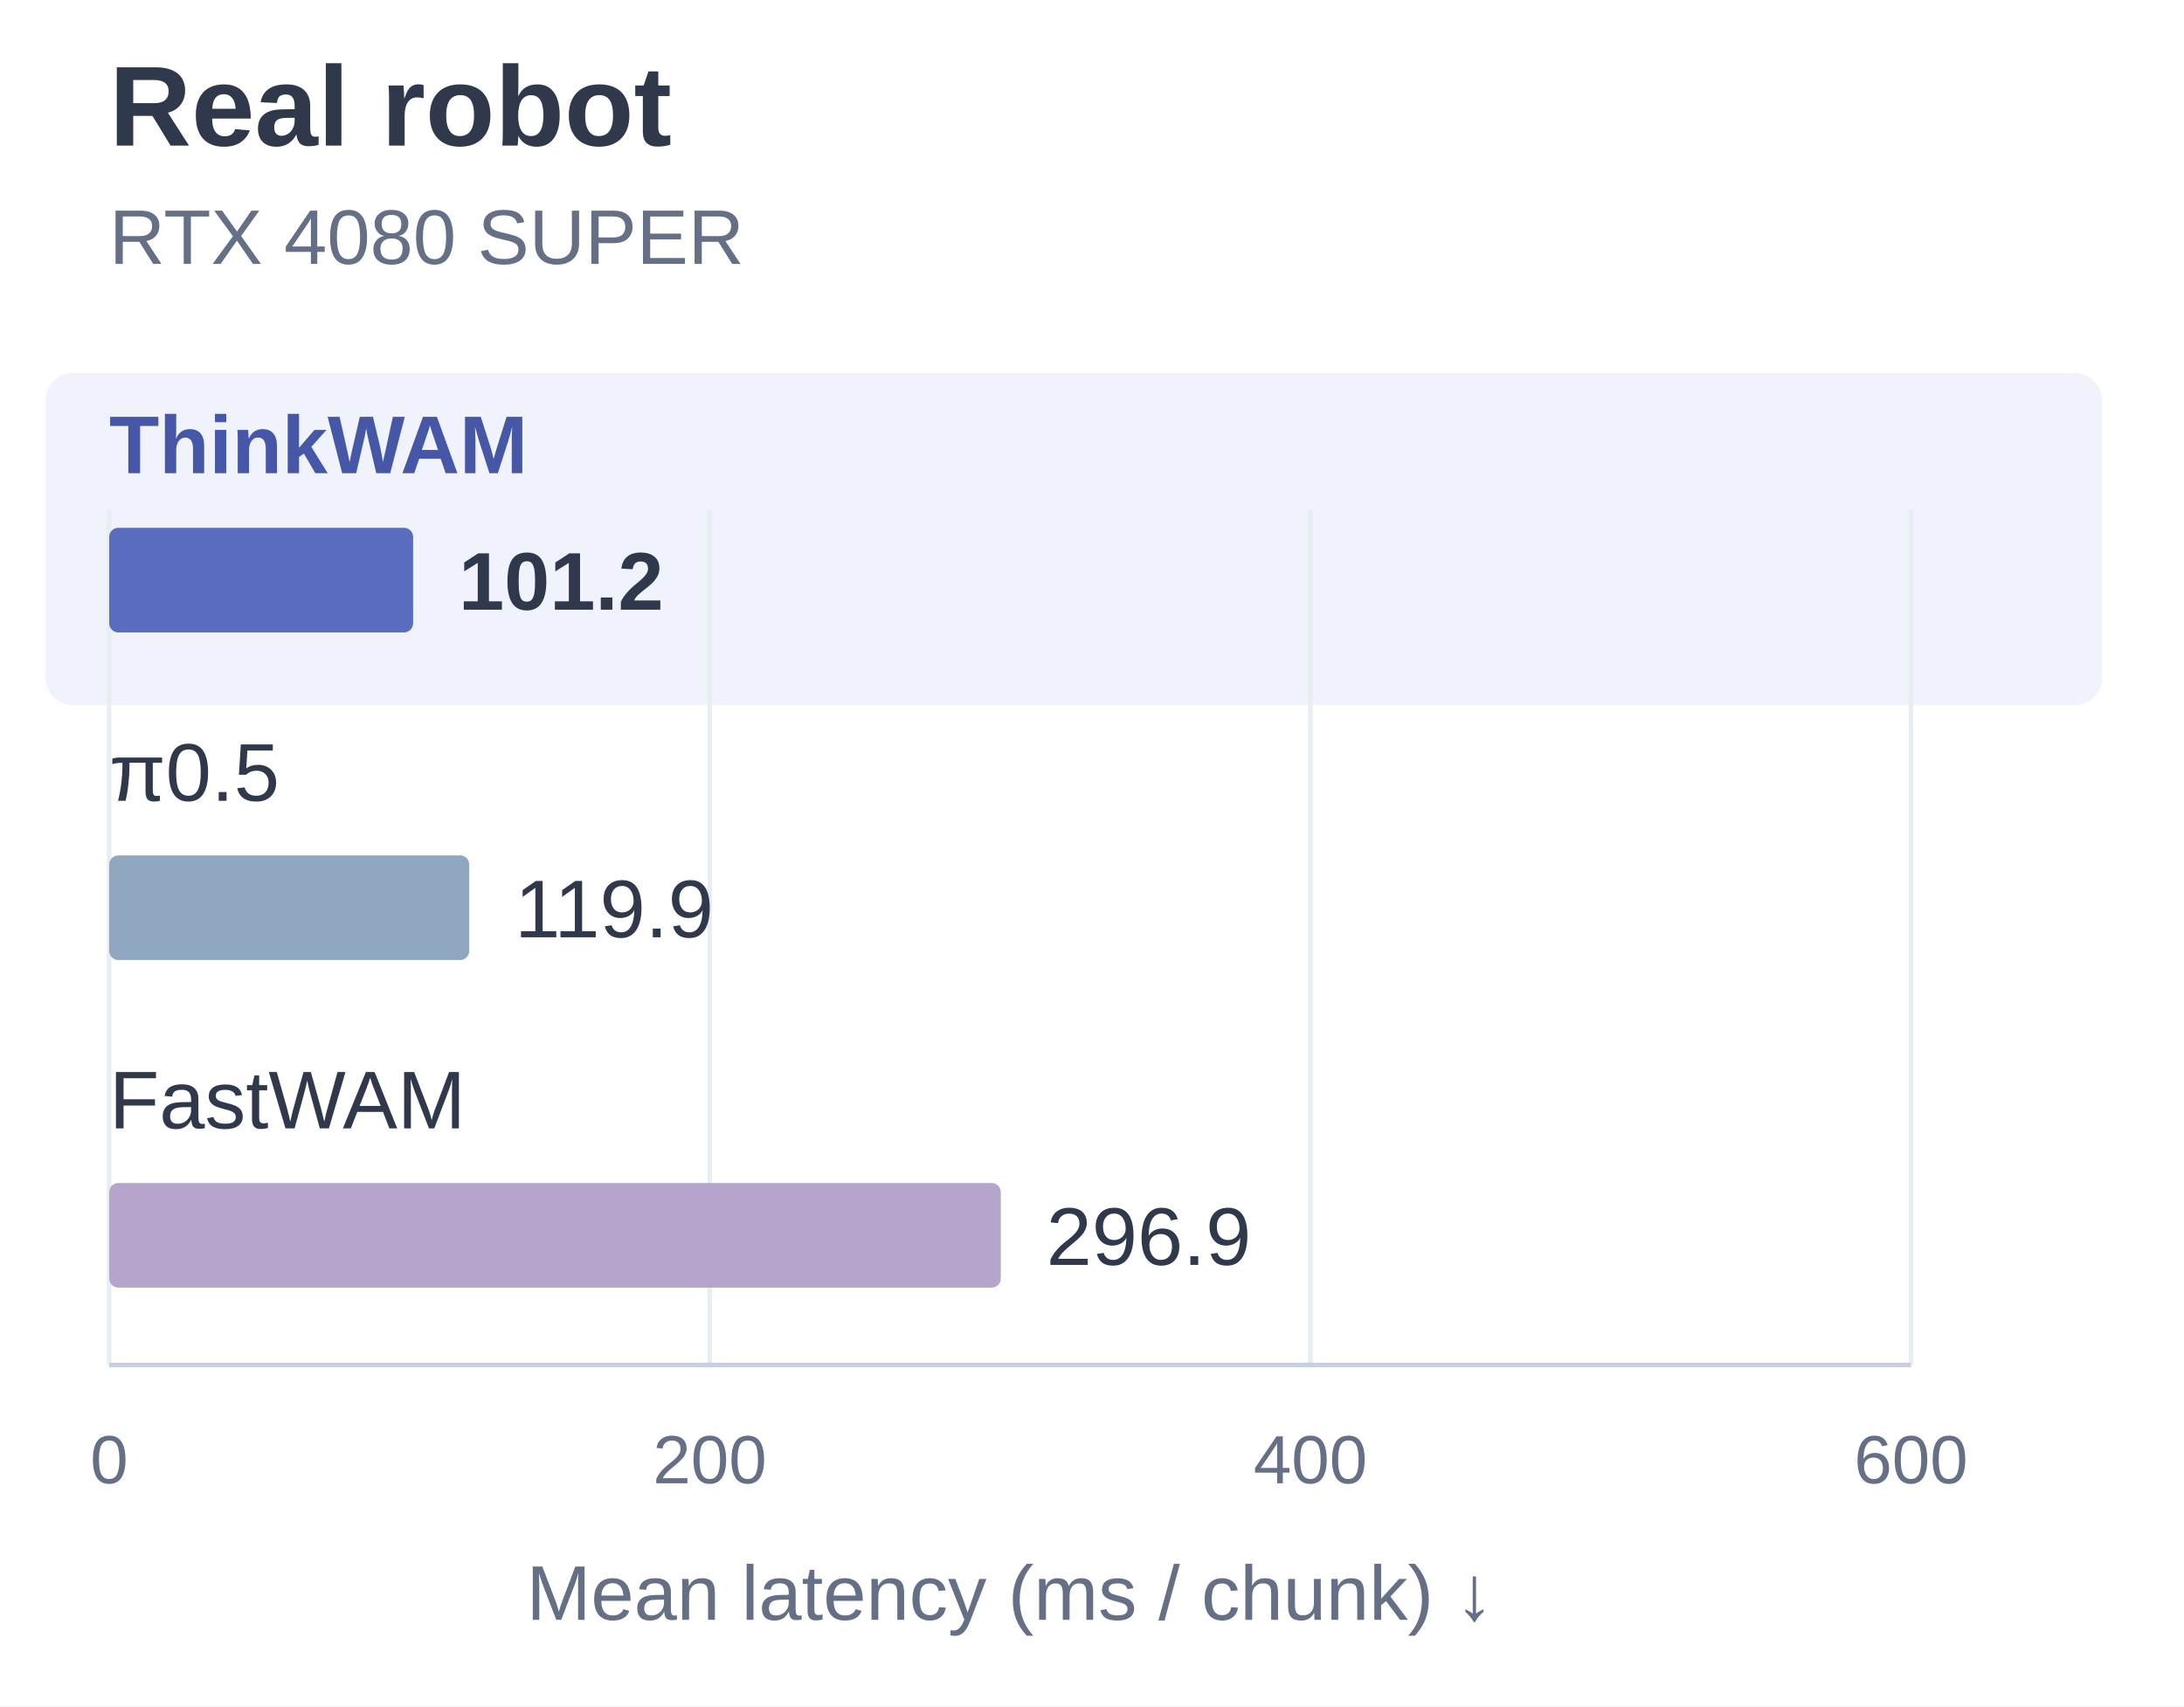
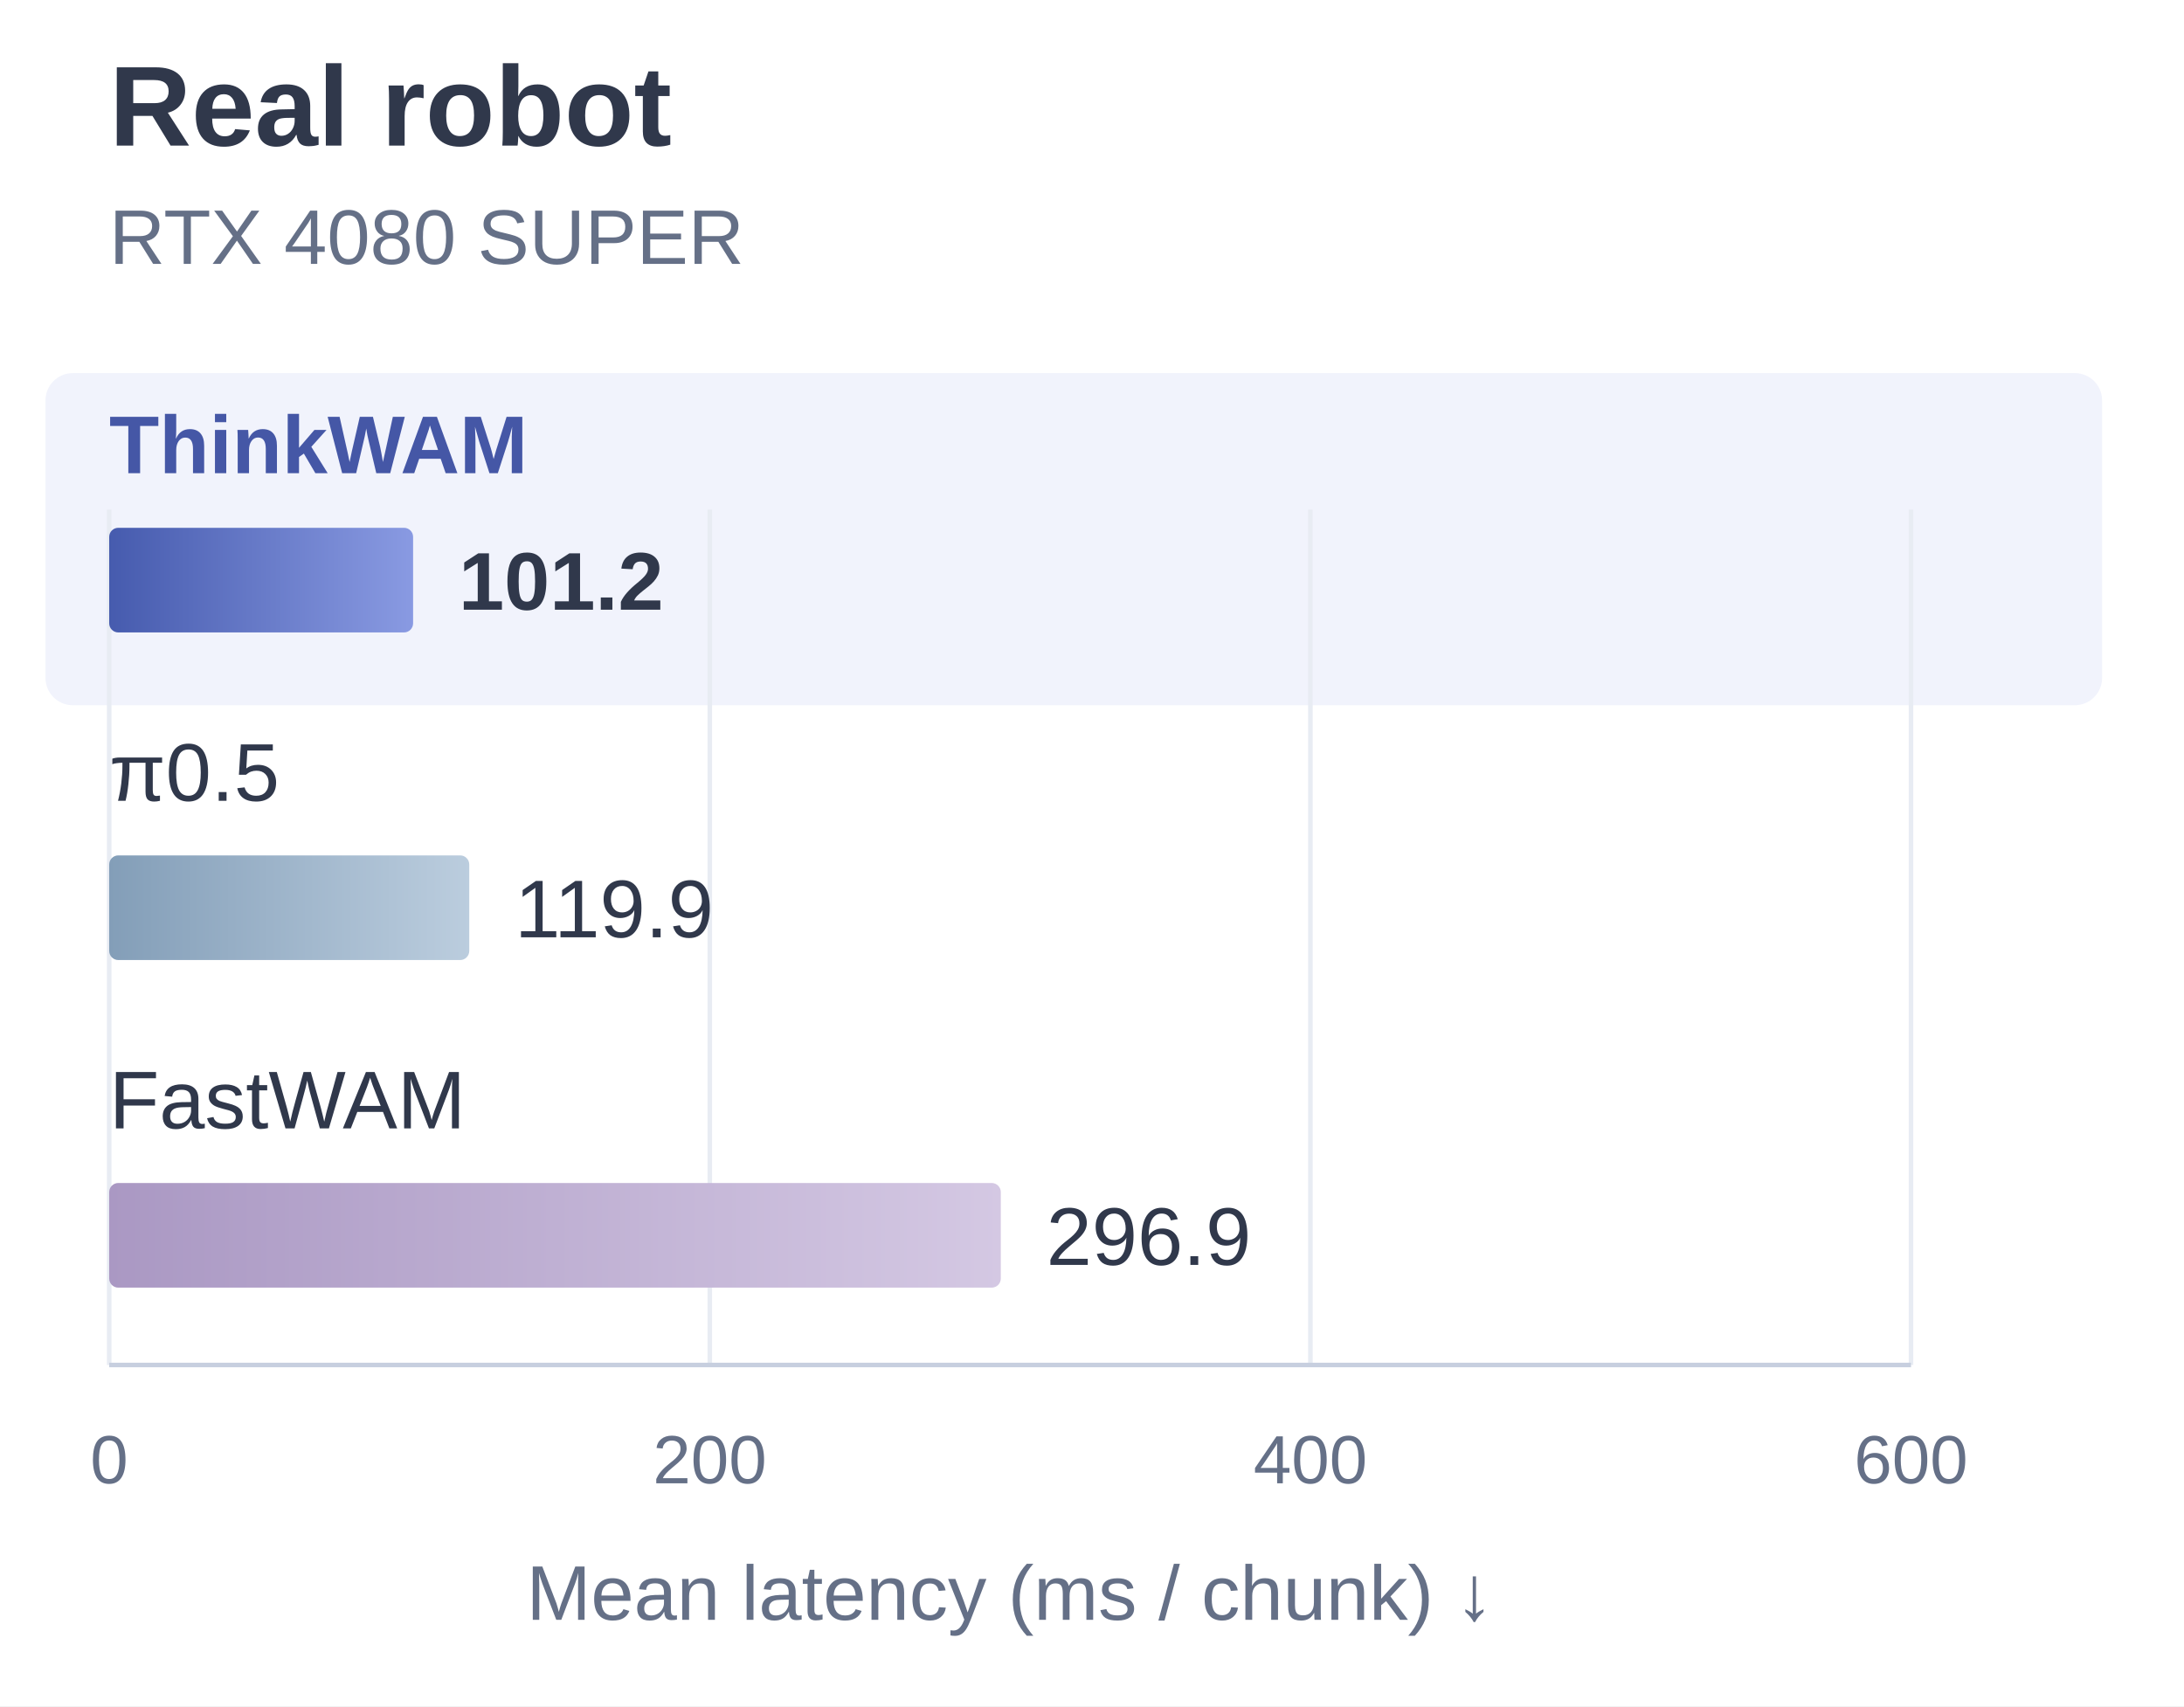
<svg xmlns="http://www.w3.org/2000/svg" width="480" height="375" viewBox="0 0 480 375" role="img" aria-labelledby="chart-title chart-desc">
+   <defs>
+     <linearGradient id="bar-ours" x1="0" y1="0" x2="1" y2="0">
+       <stop offset="0" stop-color="#465BAE" />
+       <stop offset="1" stop-color="#899AE2" />
+     </linearGradient>
+     <linearGradient id="bar-pi" x1="0" y1="0" x2="1" y2="0">
+       <stop offset="0" stop-color="#839EB8" />
+       <stop offset="1" stop-color="#BBCDDE" />
+     </linearGradient>
+     <linearGradient id="bar-fast" x1="0" y1="0" x2="1" y2="0">
+       <stop offset="0" stop-color="#AA98C3" />
+       <stop offset="1" stop-color="#D4C8E3" />
+     </linearGradient>
+   </defs>
  <style>text{font-family:Arial,Helvetica,sans-serif;font-variant-numeric:tabular-nums}</style>
  <rect width="480" height="375" fill="#FFFFFF" />
  <text x="24" y="32" font-size="25" font-weight="650" fill="#30384B" text-anchor="start">Real robot</text>
  <text x="24" y="58" font-size="17" font-weight="400" fill="#657087" text-anchor="start">RTX 4080 SUPER</text>
  <rect x="10" y="82" width="452" height="73" rx="6" fill="#F1F3FC" />
  <line x1="24" y1="112" x2="24" y2="300" stroke="#E8ECF3" stroke-width="1" />
  <text x="24" y="326" font-size="15" font-weight="400" fill="#657087" text-anchor="middle">0</text>
  <line x1="156" y1="112" x2="156" y2="300" stroke="#E8ECF3" stroke-width="1" />
  <text x="156" y="326" font-size="15" font-weight="400" fill="#657087" text-anchor="middle">200</text>
  <line x1="288" y1="112" x2="288" y2="300" stroke="#E8ECF3" stroke-width="1" />
  <text x="288" y="326" font-size="15" font-weight="400" fill="#657087" text-anchor="middle">400</text>
  <line x1="420" y1="112" x2="420" y2="300" stroke="#E8ECF3" stroke-width="1" />
  <text x="420" y="326" font-size="15" font-weight="400" fill="#657087" text-anchor="middle">600</text>
  <text x="24" y="104" font-size="18" font-weight="650" fill="#4557A6" text-anchor="start">ThinkWAM</text>
-   <rect data-method="ThinkWAM" data-value="101.2" x="24" y="116" width="66.792" height="23" rx="2" fill="#596CC0" />
+   <rect data-method="ThinkWAM" data-value="101.2" x="24" y="116" width="66.792" height="23" rx="2" fill="url(#bar-ours)" />
  <text x="100.792" y="134" font-size="18" font-weight="650" fill="#30384B" text-anchor="start">101.2</text>
  <text x="24" y="176" font-size="18" font-weight="400" fill="#30384B" text-anchor="start">π0.5</text>
-   <rect data-method="π0.5" data-value="119.9" x="24" y="188" width="79.134" height="23" rx="2" fill="#8FA8BF" />
+   <rect data-method="π0.5" data-value="119.9" x="24" y="188" width="79.134" height="23" rx="2" fill="url(#bar-pi)" />
  <text x="113.134" y="206" font-size="18" font-weight="400" fill="#30384B" text-anchor="start">119.9</text>
  <text x="24" y="248" font-size="18" font-weight="400" fill="#30384B" text-anchor="start">FastWAM</text>
-   <rect data-method="FastWAM" data-value="296.9" x="24" y="260" width="195.954" height="23" rx="2" fill="#B5A5CB" />
+   <rect data-method="FastWAM" data-value="296.9" x="24" y="260" width="195.954" height="23" rx="2" fill="url(#bar-fast)" />
  <text x="229.954" y="278" font-size="18" font-weight="400" fill="#30384B" text-anchor="start">296.9</text>
  <line x1="24" y1="300" x2="420" y2="300" stroke="#C7CFDF" stroke-width="1" />
  <text x="222" y="356" font-size="17" font-weight="400" fill="#657087" text-anchor="middle">Mean latency (ms / chunk) ↓</text>
</svg>
